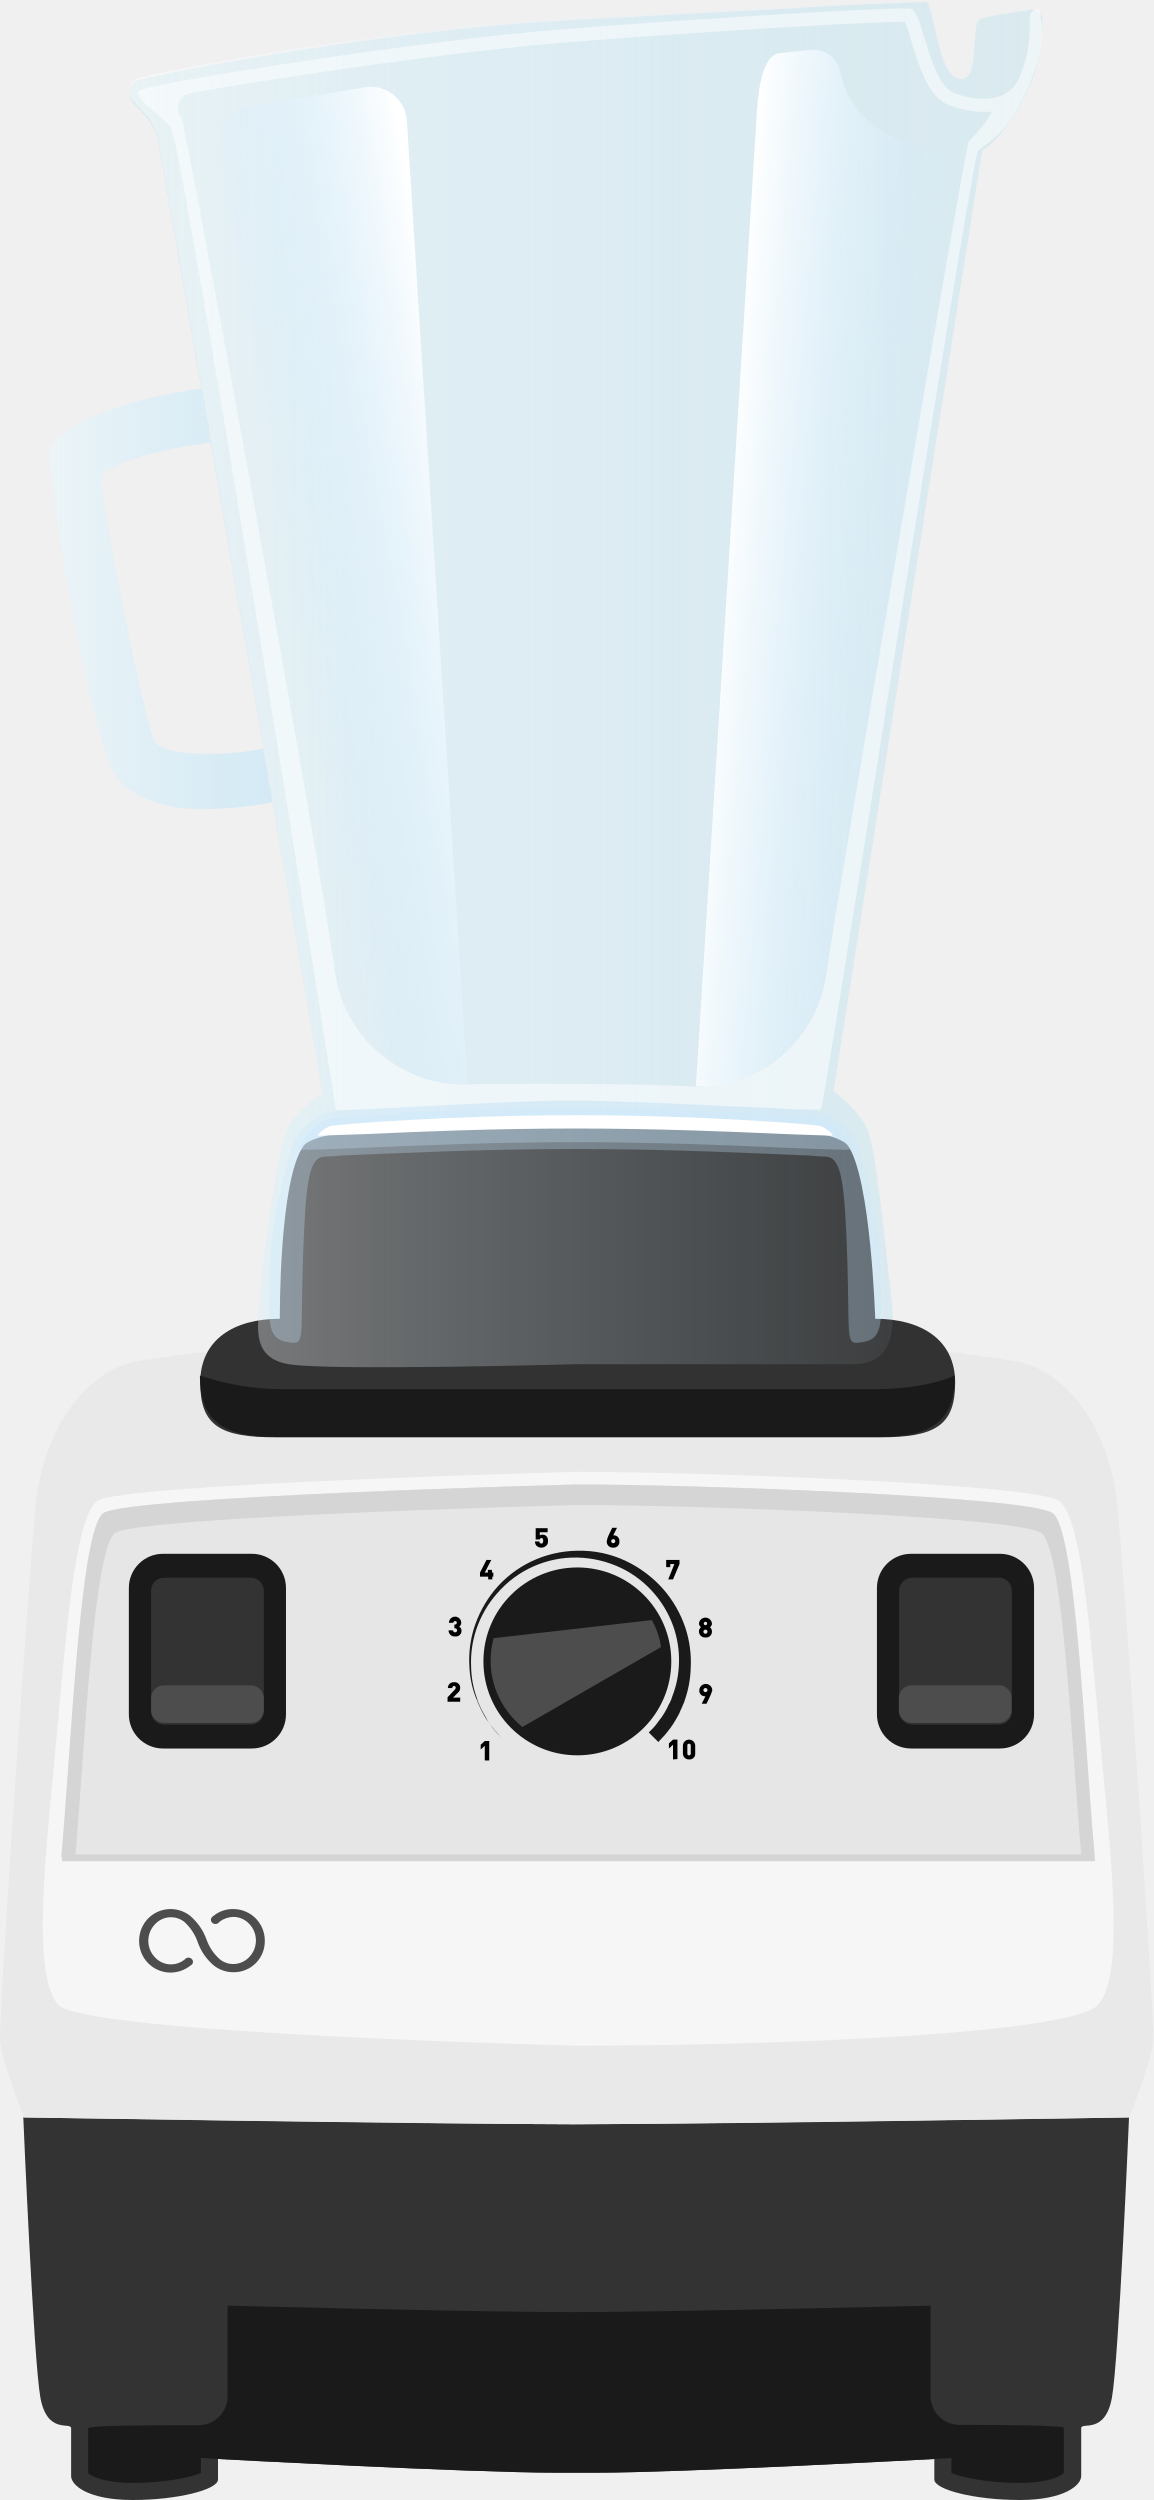
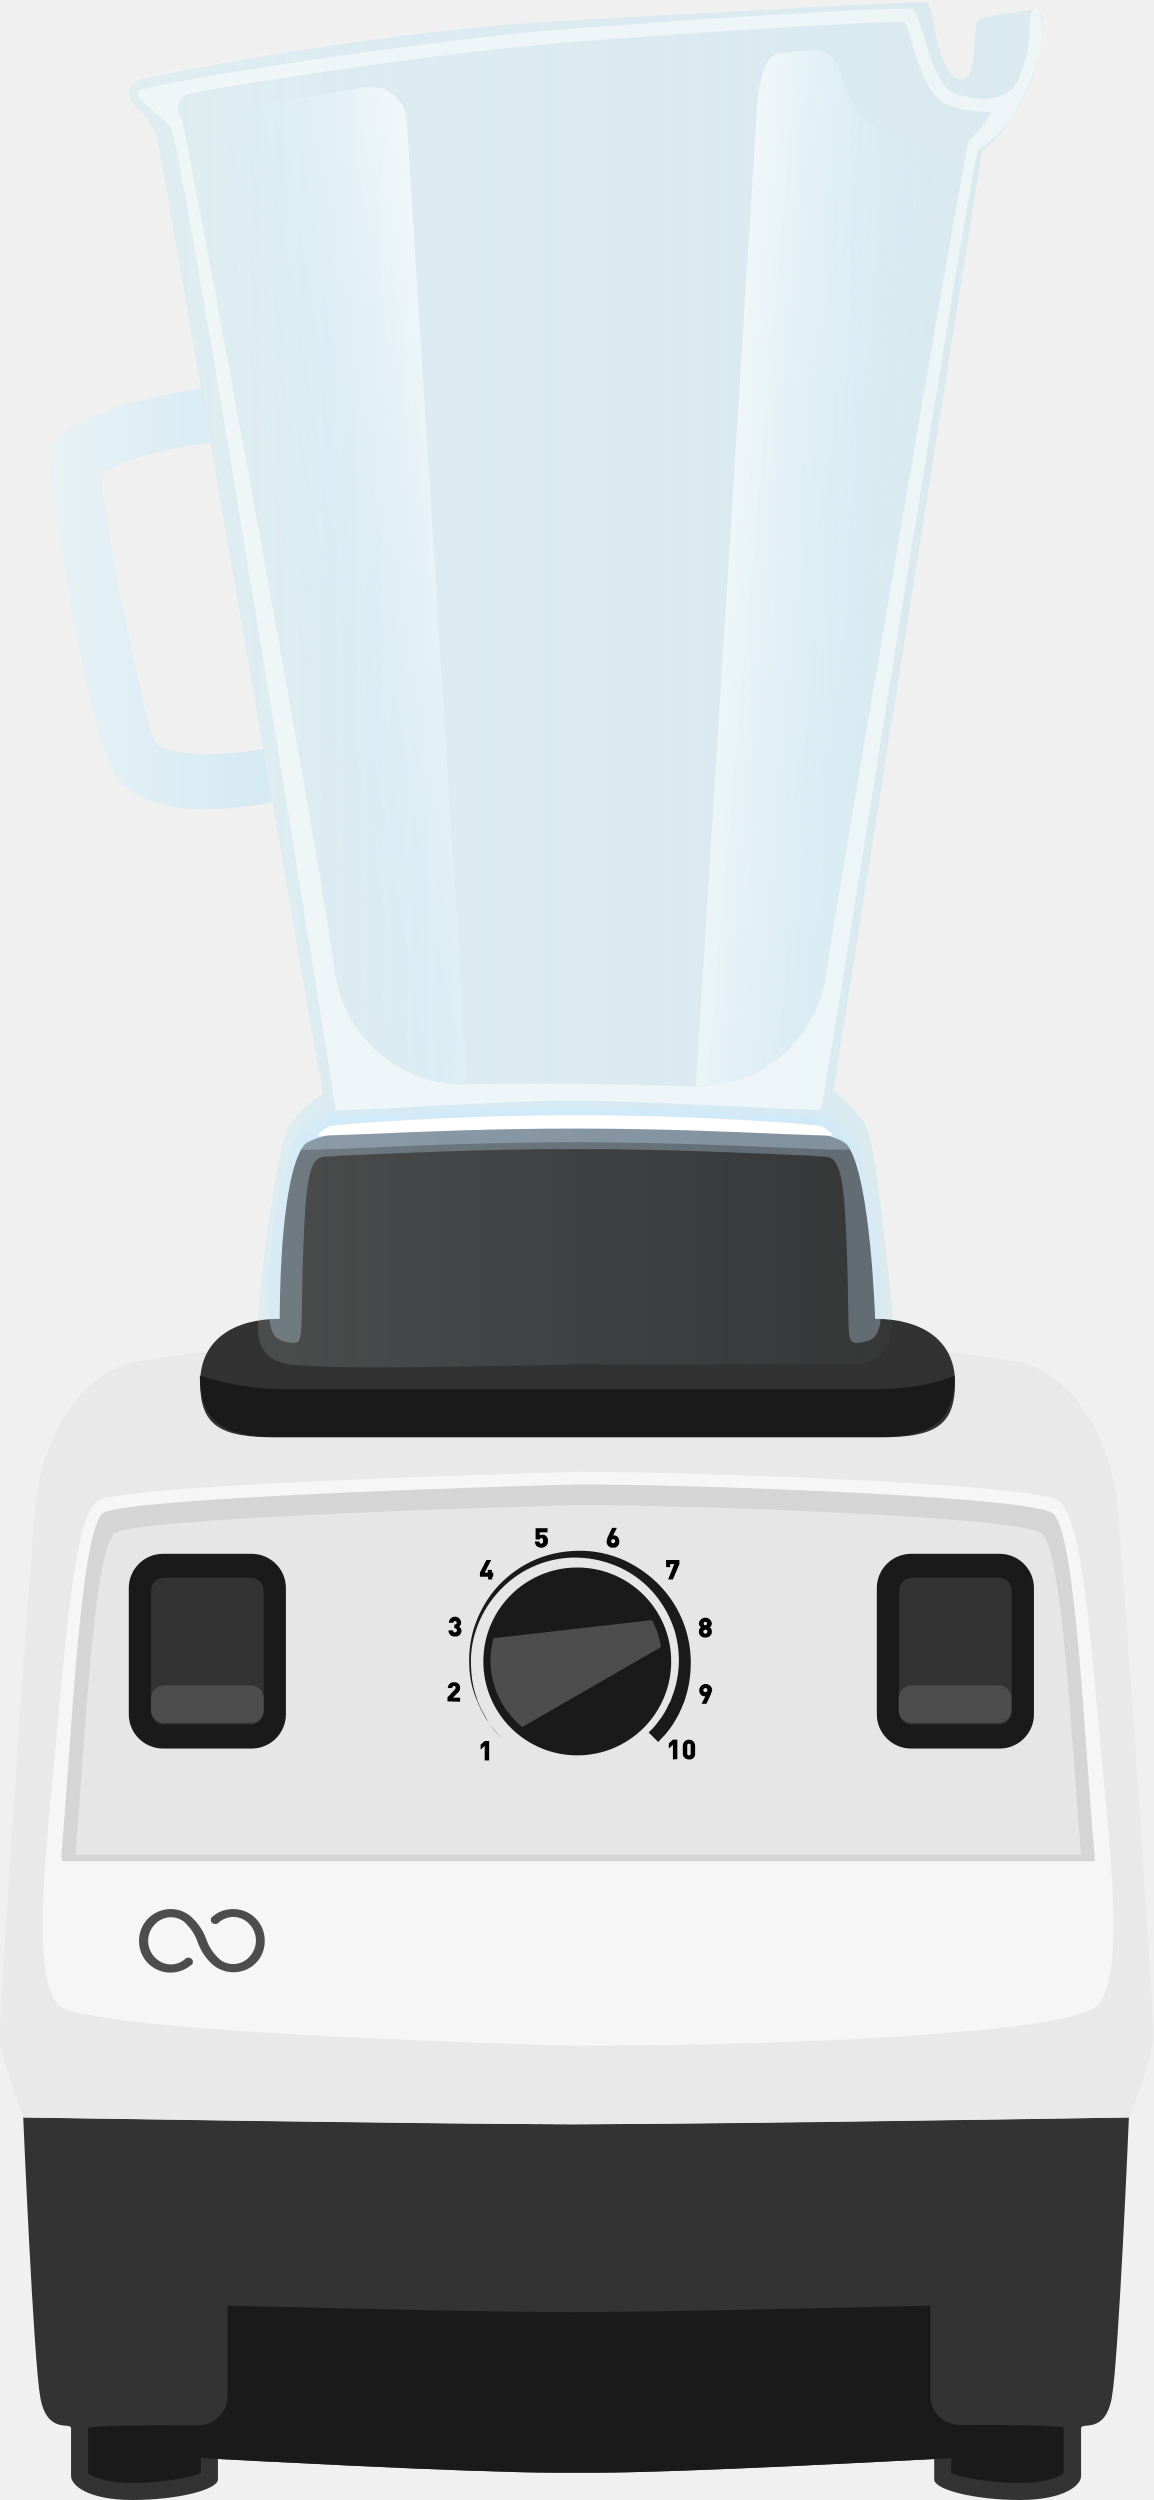
- <svg xmlns="http://www.w3.org/2000/svg" xmlns:xlink="http://www.w3.org/1999/xlink" id="Layer_1" data-name="Layer 1" viewBox="0 0 337.64 731.87">
-   <defs>
-     <style>.cls-1{fill:#bae1ee;}.cls-1,.cls-10{opacity:0.4;}.cls-1,.cls-10,.cls-11,.cls-13,.cls-14{isolation:isolate;}.cls-2{fill:#333;}.cls-3{fill:#1a1a1a;}.cls-4{fill:#e9e9e9;}.cls-5{fill:#f6f6f6;}.cls-6{fill:#e6e6e6;}.cls-7{fill:#4d4d4d;}.cls-8{fill:#d5d5d5;}.cls-9{fill:#323232;}.cls-10{fill:url(#linear-gradient);}.cls-11{fill:#c9e9ff;opacity:0.3;}.cls-12,.cls-13{fill:#fff;}.cls-13,.cls-14{opacity:0.5;}.cls-14{fill:url(#linear-gradient-2);}.cls-15{fill:url(#linear-gradient-3);}.cls-16{fill:url(#linear-gradient-4);}</style>
-     <linearGradient id="linear-gradient" x1="171.28" y1="-28.24" x2="439.23" y2="-28.24" gradientTransform="translate(0 -95)" gradientUnits="userSpaceOnUse">
-       <stop offset="0" stop-color="#fff" />
-       <stop offset="1" stop-color="#c9e9ff" stop-opacity="0" />
-     </linearGradient>
-     <linearGradient id="linear-gradient-2" x1="148.05" y1="-53.05" x2="213.2" y2="-53.05" gradientTransform="translate(0 -95)" gradientUnits="userSpaceOnUse">
-       <stop offset="0" stop-color="#fff" />
-       <stop offset="1" stop-color="#c9e9ff" stop-opacity="0.7" />
-     </linearGradient>
-     <linearGradient id="linear-gradient-3" x1="276.04" y1="-60.84" x2="217.94" y2="-50.6" gradientTransform="translate(0 -95)" gradientUnits="userSpaceOnUse">
-       <stop offset="0.04" stop-color="#fff" />
-       <stop offset="1" stop-color="#c9e9ff" stop-opacity="0" />
-     </linearGradient>
-     <linearGradient id="linear-gradient-4" x1="343.42" y1="-63.09" x2="404.87" y2="-57.71" xlink:href="#linear-gradient" />
-   </defs>
-   <path class="cls-1" d="M193.2-86.5c-8.5,0-18.2-1.7-24.6-8.1-8.6-8.6-22.6-95.3-20.3-98.1,9.5-11.9,38.5-16.2,44.2-16.9l2.7,15.9-1.7-8,1.5,7.9c-12.9,1.7-27.4,5.1-31.8,9.5-1.1,4.8,13.1,74.8,15.7,78.4,5.2,4.9,25.5,3.2,31.6,1.7l2.7,15.6C211.9-88.1,201.6-86.5,193.2-86.5Z" transform="translate(-133.48 323.37)" />
-   <path class="cls-1" d="M394.8,63c0-1.7-.1-3.5-0.3-5.5-1.5-13-4.5-44-7-50S377.5-4,377.5-4L421-279.3s7.4-3.9,14.4-20.2c2.5-5.3,3.3-17.3,3.2-18.5a2.93,2.93,0,0,0-3.3-2.5c-4.4.6-13.9,2-15.2,3-2.5,2,.5,18.7-6,17.2s-7.1-22.5-9.6-22.5c-0.6,0-3.7.1-8.9,0.4-5.9.1-16.8,0.6-34,1.7-18,.9-40.2,2.1-63.6,3.4-55.5,3-122.5,16.5-124.5,17.5a4.19,4.19,0,0,0-1.5,6c1.5,2,6,5.5,7.5,10.5C180.4-280.4,228-3,228-3s-7.5,4-10.5,10.5-8,44.5-8,50c0,1.6-.3,3.5-0.4,5.7C202.3,64.3,402.1,63.9,394.8,63Z" transform="translate(-133.48 323.37)" />
-   <path class="cls-2" d="M296.3,400.5c-26,0-99-4-99-4v6c0,3-12,6-25,6s-18-4.3-18-7v-14c0-2-7,2-9-9s-5-82-5-82,130,2,160.7,2,163-2,163-2-3,71-5,82-9,7-9,9v14c0,2.7-5,7-18,7s-25-3-25-6v-6s-73,4-99,4H296.3Z" transform="translate(-133.48 323.37)" />
-   <path class="cls-3" d="M432,403.5c-9.6,0-17.2-1.7-20-2.9v-4.4l-5.3.3c-0.7,0-73.2,4-98.7,4H296.3c-25.6,0-98-4-98.7-4l-5.3-.3v4.4c-2.8,1.2-10.4,2.9-20,2.9-8.2,0-11.9-1.9-13-2.8V387.5c0-.9,20.3-0.9,32.3-0.9a8.49,8.49,0,0,0,8.5-8.5V351.6s74,1.9,100.8,1.9,105-1.9,105-1.9V378a8.49,8.49,0,0,0,8.5,8.5c11.5,0,30.5.1,30.5,0.9v13.2C443.9,401.6,440.2,403.5,432,403.5Z" transform="translate(-133.48 323.37)" />
-   <path class="cls-4" d="M460.5,116.5C458.5,97,447,77.5,430,75l-17-2.5H191.5l-17,2.5c-17,2.5-28.5,22-30.5,41.5S133,268,133.5,274s7,22.5,7,22.5,112.4,1.9,160.5,2h2.6c48-.1,160.5-2,160.5-2s6.5-16.5,7-22.5S462.5,136,460.5,116.5Z" transform="translate(-133.48 323.37)" />
-   <path class="cls-5" d="M150.5,263.5c-7.5-8.5-4-41-1-72.5s5.5-70,12.5-75,140.5-8.5,140.5-8.5c34.5,0,134,3.5,141,8.5s9.5,43.5,12.5,75,6.5,64-1,72.5-93,12-152.5,12C302.5,275.5,158,272,150.5,263.5Z" transform="translate(-133.48 323.37)" />
-   <path class="cls-6" d="M151.5,220.3c3-31.1,5.4-95.7,12.3-100.7s138.7-8.4,138.7-8.4c34,0,132.3,3.5,139.2,8.4s9.4,69.6,12.3,100.7" transform="translate(-133.48 323.37)" />
-   <path class="cls-3" d="M436.2,178.5a10,10,0,0,1-10,10h-26a10,10,0,0,1-10-10v-37a10,10,0,0,1,10-10h26a10,10,0,0,1,10,10v37Z" transform="translate(-133.48 323.37)" />
-   <path class="cls-2" d="M425.9,181.5H400.5a3.8,3.8,0,0,1-3.8-3.8V142.3a3.8,3.8,0,0,1,3.8-3.8h25.4a3.8,3.8,0,0,1,3.8,3.8v35.4A3.8,3.8,0,0,1,425.9,181.5Z" transform="translate(-133.48 323.37)" />
-   <path class="cls-7" d="M425.8,170H400.4a3.8,3.8,0,0,0-3.8,3.8v3.4a3.8,3.8,0,0,0,3.8,3.8h25.4a3.8,3.8,0,0,0,3.8-3.8v-3.4A3.68,3.68,0,0,0,425.8,170Z" transform="translate(-133.48 323.37)" />
-   <path class="cls-3" d="M217.2,178.5a10,10,0,0,1-10,10h-26a10,10,0,0,1-10-10v-37a10,10,0,0,1,10-10h26a10,10,0,0,1,10,10v37Z" transform="translate(-133.48 323.37)" />
-   <path class="cls-2" d="M206.9,181.5H181.5a3.8,3.8,0,0,1-3.8-3.8V142.3a3.8,3.8,0,0,1,3.8-3.8h25.4a3.8,3.8,0,0,1,3.8,3.8v35.4A3.8,3.8,0,0,1,206.9,181.5Z" transform="translate(-133.48 323.37)" />
-   <path class="cls-7" d="M206.8,170H181.5a3.8,3.8,0,0,0-3.8,3.8v3.4a3.8,3.8,0,0,0,3.8,3.8h25.4a3.8,3.8,0,0,0,3.8-3.8v-3.4A3.82,3.82,0,0,0,206.8,170Z" transform="translate(-133.48 323.37)" />
-   <path class="cls-8" d="M453.9,219.5c-2.9-31.4-5.4-95-12.3-99.9s-105.1-8.4-139.2-8.4c0,0-131.8,3.5-138.7,8.4s-9.4,69.6-12.3,100.7h0.2v1.2H454l-0.1-2h0ZM167.2,125.4c6.7-4.8,135.3-8.2,135.3-8.2,33.2,0,129,3.4,135.8,8.2,6.4,4.6,8.9,62.5,11.7,94.1H155.6C158.3,187.9,160.8,130,167.2,125.4Z" transform="translate(-133.48 323.37)" />
-   <path class="cls-3" d="M280.2,185.3s-0.4-.4-1.1-1.2a10,10,0,0,1-1.3-1.5c-0.5-.6-1-1.4-1.6-2.2s-1.1-1.8-1.7-2.9c-0.3-.6-0.5-1.1-0.8-1.7-0.1-.3-0.3-0.6-0.4-0.9a4.18,4.18,0,0,0-.4-1,28.33,28.33,0,0,1-2-9.3,31.48,31.48,0,0,1,1.3-11.2,33.93,33.93,0,0,1,6-11.2,31.74,31.74,0,0,1,10.7-8.4,32.39,32.39,0,0,1,13.7-3.2,31.55,31.55,0,0,1,13.9,2.9,34.06,34.06,0,0,1,11.1,8.3,33.18,33.18,0,0,1,6.5,11.3,32.16,32.16,0,0,1,1.6,11.6,31.69,31.69,0,0,1-1.8,9.8,3,3,0,0,1-.4,1c-0.1.3-.3,0.7-0.4,1-0.3.6-.6,1.3-0.8,1.8-0.6,1.1-1.2,2.2-1.8,3.1a27.7,27.7,0,0,1-1.7,2.3,12.21,12.21,0,0,1-1.4,1.6c-0.8.9-1.2,1.3-1.2,1.3l-2.8-2.8,1.1-1.1c0.3-.4.8-0.8,1.2-1.4s1-1.3,1.5-2,1.1-1.7,1.6-2.7a11.94,11.94,0,0,1,.8-1.6c0.1-.3.3-0.6,0.4-0.9l0.3-.9a27.86,27.86,0,0,0,1.9-8.7A29.81,29.81,0,0,0,331,154a30.14,30.14,0,0,0-5.6-10.4,29.73,29.73,0,0,0-10-7.9,31.39,31.39,0,0,0-12.9-3.1A30.2,30.2,0,0,0,279,143.1a30.76,30.76,0,0,0-6.1,10.6,30.2,30.2,0,0,0-1.5,10.9,28.44,28.44,0,0,0,1.7,9.2c0.1,0.3.2,0.7,0.3,1s0.3,0.6.4,0.9c0.3,0.6.5,1.2,0.8,1.7,0.6,1.1,1.1,2,1.6,2.9s1.1,1.6,1.6,2.2a10,10,0,0,0,1.3,1.5C279.8,184.8,280.2,185.3,280.2,185.3Z" transform="translate(-133.48 323.37)" />
-   <circle class="cls-3" cx="169.02" cy="486.37" r="27.5" />
-   <path class="cls-7" d="M284.5,180.5c0.6,0.6,1.3,1.2,1.9,1.7L327,158.8a23.17,23.17,0,0,0-2.7-7.9L278,156.2A24.91,24.91,0,0,0,284.5,180.5Z" transform="translate(-133.48 323.37)" />
-   <path d="M275.4,192v-4.3l-1.2,1.1v-1.4l1.2-1.1h1.3V192h-1.3Z" transform="translate(-133.48 323.37)" />
-   <path d="M264.5,174.7v-1.2l2.1-2.2a0.86,0.86,0,0,0,.3-0.6,0.47,0.47,0,0,0-.5-0.5,0.5,0.5,0,0,0-.5.6h-1.3a1.65,1.65,0,0,1,1.8-1.7,1.61,1.61,0,0,1,1.8,1.7,1.75,1.75,0,0,1-.7,1.4l-1.4,1.4h2.1v1.2h-3.7v-0.1h0Z" transform="translate(-133.48 323.37)" />
-   <path d="M266.7,155.7a1.75,1.75,0,0,1-1.9-1.8h1.3a0.6,0.6,0,0,0,1.2,0,0.65,0.65,0,0,0-.6-0.6h-0.2v-1.1h0.2a0.47,0.47,0,0,0,.5-0.5,0.43,0.43,0,0,0-.5-0.5,0.47,0.47,0,0,0-.5.5h-1.3a1.8,1.8,0,0,1,3.6,0,1.22,1.22,0,0,1-.6,1.1,1.47,1.47,0,0,1,.7,1.2A1.68,1.68,0,0,1,266.7,155.7Z" transform="translate(-133.48 323.37)" />
-   <path d="M277.6,138.2V139h-1.2v-0.8H274V137l1.9-3.7h1.4l-1.9,3.7h0.9v-0.8h1.2V137h0.4v1.2h-0.3Z" transform="translate(-133.48 323.37)" />
-   <path d="M293.3,129.2a2.07,2.07,0,0,1-2.7,0,1.79,1.79,0,0,1-.5-1.3h1.3a0.51,0.51,0,0,0,.5.6,0.48,0.48,0,0,0,.4-0.1,1,1,0,0,0,.2-0.7c0-.6-0.2-0.8-0.5-0.8a0.45,0.45,0,0,0-.5.4h-1.2V124h3.5v1.2h-2.3v0.9a1.29,1.29,0,0,1,.8-0.2,1.6,1.6,0,0,1,1.1.4,1.84,1.84,0,0,1,.5,1.5A1.54,1.54,0,0,1,293.3,129.2Z" transform="translate(-133.48 323.37)" />
-   <path d="M313,129.7a1.76,1.76,0,0,1-1.9-1.8,5.49,5.49,0,0,1,.5-1.7l1.1-2.3h1.4l-1.1,2.2h0.3a1.59,1.59,0,0,1,1.5,1.7A1.66,1.66,0,0,1,313,129.7Zm0-2.5a0.6,0.6,0,1,0,.6.6A0.58,0.58,0,0,0,313,127.2Z" transform="translate(-133.48 323.37)" />
-   <path d="M330.5,139h-1.4l1.8-4.5h-1.2v0.9h-1.2v-2.1h3.9v1.2Z" transform="translate(-133.48 323.37)" />
-   <path d="M340,156a1.76,1.76,0,0,1-1.9-1.8,1.51,1.51,0,0,1,.6-1.2,1.46,1.46,0,0,1-.6-1.1,1.91,1.91,0,0,1,3.8,0,1.29,1.29,0,0,1-.6,1.1,1.51,1.51,0,0,1,.6,1.2A1.7,1.7,0,0,1,340,156Zm0-2.3a0.6,0.6,0,1,0,.6.6A0.58,0.58,0,0,0,340,153.7Zm0-2.3a0.5,0.5,0,1,0,.5.5A0.47,0.47,0,0,0,340,151.4Z" transform="translate(-133.48 323.37)" />
-   <path d="M341.4,173.1l-1.1,2.3h-1.4l1.1-2.2h-0.3a1.59,1.59,0,0,1-1.5-1.7,1.9,1.9,0,0,1,3.8,0A16.59,16.59,0,0,1,341.4,173.1Zm-1.4-2.3a0.6,0.6,0,1,0,.6.6A0.58,0.58,0,0,0,340,170.8Z" transform="translate(-133.48 323.37)" />
-   <path d="M330.5,191.7v-4.3l-1.2,1.1V187l1.2-1.1h1.3v5.7l-1.3.1h0Z" transform="translate(-133.48 323.37)" />
-   <path d="M335.2,191.7a1.73,1.73,0,0,1-1.8-1.8v-2.2a1.8,1.8,0,1,1,3.6,0v2.2A1.63,1.63,0,0,1,335.2,191.7Zm0.5-4a0.51,0.51,0,1,0-1,0v2.2a0.51,0.51,0,1,0,1,0v-2.2Z" transform="translate(-133.48 323.37)" />
-   <path id="_Path_" data-name="&lt;Path&gt;" class="cls-7" d="M201.8,254a9.23,9.23,0,0,1-6-2.2l-0.1-.1-0.1-.1a15.61,15.61,0,0,1-4.2-6.3,14.39,14.39,0,0,0-3.6-5.7l-0.3-.3a6.35,6.35,0,0,0-8.6.6,7,7,0,0,0,0,9.8,6.35,6.35,0,0,0,8.6.6l0.2-.2a1.39,1.39,0,0,1,1.9,0,1.15,1.15,0,0,1,0,1.7l-0.3.2a9.43,9.43,0,0,1-5.9,2.1,9.22,9.22,0,0,1-9.2-9.3,9.41,9.41,0,0,1,2.6-6.5,9.25,9.25,0,0,1,12.5-.7l0.3,0.3a16.13,16.13,0,0,1,4.4,6.7,13.74,13.74,0,0,0,3.5,5.3l0.1,0.1,0.1,0.1a6.29,6.29,0,0,0,4.1,1.5,6.46,6.46,0,0,0,4.6-2,7,7,0,0,0,0-9.8,6.29,6.29,0,0,0-4.6-2,7,7,0,0,0-3.9,1.3l-0.4.4a1.39,1.39,0,0,1-1.9,0,1.15,1.15,0,0,1,0-1.7l0.5-.4a8.91,8.91,0,0,1,5.7-1.9,9.22,9.22,0,0,1,9.2,9.3A9.05,9.05,0,0,1,201.8,254Z" transform="translate(-133.48 323.37)" />
-   <path class="cls-9" d="M389.7,62.7s-1.3-41.3-8-50.7C373.5,0.6,229.8,1.8,222.4,12c-7.3,10-7,50.7-7,50.7-13.3,0-23.3,6-23.3,18.7s6,16,22,16h177c16,0,22-3.3,22-16S403,62.7,389.7,62.7Z" transform="translate(-133.48 323.37)" />
-   <path class="cls-3" d="M192,79.3c0,12.7,6,18,22,18H391c16,0,22-5.3,22-18,0,0-8,4-23.3,4H216.4A74.78,74.78,0,0,1,192,79.3Z" transform="translate(-133.48 323.37)" />
-   <path class="cls-10" d="M302,76h81c9,0,13-5.5,11.5-18.5s-4.5-44-7-50S377.5-4,377.5-4L421-279.87s7.5-3,14.5-19.5,2-22,2-22-15,1.3-17.5,3.3,0.5,18.7-6,17.2-7-22.5-9.5-22.5-51,2.5-106.5,5.5-122.5,16.5-124.5,17.5a4.19,4.19,0,0,0-1.5,6c1.5,2,6,5.5,7.5,10.5S228-3,228-3s-7.5,4-10.5,10.5-8,44.5-8,50S206,74,218,76,302,76,302,76Z" transform="translate(-133.48 323.37)" />
-   <path class="cls-11" d="M391.2,47.5c-0.4-14.4-5.3-31.5-6.3-34.9-0.7-3.3-5.4-8.7-9.6-10.1-2.9-1-37.8-3.5-72.8-3.5-35.4,0-71,2.5-74,3.5-3.7,1.2-7.8,5.6-9.2,8.9L219,12s-6,19.5-6.5,35.5-1,21,5,22,3.5,0.5,5-32.5c0.8-18.5,2.5-21.8,6.5-21.8a34.86,34.86,0,0,0,4.4-.3h0.3c14.8-.6,39.8-1.9,68.2-1.9s53.3,1.3,68.1,1.9h0.3c1.5,0.1,3.1.3,4.4,0.3,4,0,5.7,3.3,6.5,21.8,1.5,33-1,33.5,5,32.5S391.7,63.5,391.2,47.5Z" transform="translate(-133.48 323.37)" />
-   <path class="cls-11" d="M380.3,13.2c-3.6,0-9.9-.3-17.8-0.6C347,11.9,325.9,11,301.9,11s-45.1.9-60.6,1.6c-7.9.3-14.2,0.6-17.8,0.6a15.73,15.73,0,0,1-2.7-.1c0.3-1.9,4.2-7.3,8.3-8.7,2.6-.8,36.7-3.4,73.2-3.4h0.1c36,0,69.6,2.6,72.2,3.4,4.1,1.4,8,6.8,8.3,8.7a13.65,13.65,0,0,1-2.6.1h0Z" transform="translate(-133.48 323.37)" />
-   <path class="cls-12" d="M376.9,9.1c-2.5-.1-8.9-0.3-14.3-0.5C347.1,7.9,325.9,7,301.9,7s-45.2.9-60.7,1.6c-5.4.2-11.8,0.4-14.3,0.5h0a0.16,0.16,0,0,1-.2-0.2c-0.1-.2,0-0.3.1-0.3a9.43,9.43,0,0,1,3.3-2.3c2.6-.6,36.1-3.2,72.3-3.2h0.1c35.6,0,68.7,2.6,71.3,3.2a9.92,9.92,0,0,1,3.3,2.3,0.44,0.44,0,0,1,.1.3,0.28,0.28,0,0,1-.3.2h0Z" transform="translate(-133.48 323.37)" />
-   <path class="cls-13" d="M435.3-319.6c-1.2,1.3,1.3,8.7-3.7,19.5-3,6.5-11.3,6.7-18.7,4s-9.3-24-12.7-24.7-60,2.7-102,6-122,16-124,18,6,6.7,9.3,10.7S231.8,1.4,231.8,1.4c-0.3,1,47.7-2.6,68.3-2.6s73.3,3.3,73.7,2.6c1.4-2.7,44-278.5,46-280.6s6.8-3.6,12-13.2c8-14.7,6.8-23.7,6.2-26.7C437.7-321.6,436.2-320.6,435.3-319.6Zm-17.1,36.4a12,12,0,0,0-1.1,1.2c-1.1,1.2-40.4,233-41.7,243.4A38.08,38.08,0,0,1,336.1-5.3c-1.5-.1-2.9-0.1-4.1-0.2-12.4-.6-50.3-0.8-61.1-0.4h-0.3A38.17,38.17,0,0,1,231.5-39c-4.4-33.9-43.8-248.4-44.9-249.7v-0.1a4.48,4.48,0,0,1,2.6-7.3c24.4-4.4,76.9-12.2,109.4-14.8,37.2-3,88.4-6.1,99.6-6.1h0.2c0.6,1.4,1.3,3.8,1.9,5.8,2.4,7.7,5,16.5,11.2,18.7a31,31,0,0,0,10.1,1.9,19.27,19.27,0,0,0,2.4-.1A38.64,38.64,0,0,1,418.2-283.2Z" transform="translate(-133.48 323.37)" />
-   <path class="cls-14" d="M193.2-86.5c-8.5,0-18.2-1.7-24.6-8.1-8.6-8.6-22.6-95.3-20.3-98.1,9.5-11.9,38.5-16.2,44.2-16.9l2.7,15.9-0.2-.1c-12.9,1.7-27.4,5.1-31.8,9.5-1.1,4.8,13.1,74.8,15.7,78.4,5.2,4.9,25.5,3.2,31.6,1.7l2.7,15.6C211.9-88.1,201.6-86.5,193.2-86.5Z" transform="translate(-133.48 323.37)" />
-   <path class="cls-15" d="M205.9-292.1l34.4-5.7a10.59,10.59,0,0,1,12.3,9.8L270.3-6.2a29.83,29.83,0,0,1-32.4-26.1L197.2-280.5A10.47,10.47,0,0,1,205.9-292.1Z" transform="translate(-133.48 323.37)" />
-   <path class="cls-16" d="M379.4-302.5a8,8,0,0,0-8.4-6.3l-9.5,1c-5.5,1-6.3,13.5-6.6,19.8L337.2-5.4C353.3-3.9,372.6-19,374.5-35l40.8-237c0.6-4.6-10.1-7.9-14.6-9.1C394-282.8,382.5-288.1,379.4-302.5Z" transform="translate(-133.48 323.37)" />
+ <svg xmlns="http://www.w3.org/2000/svg" version="1.1" id="Layer_1" x="0px" y="0px" viewBox="0 0 337.6 731.9" style="enable-background:new 0 0 337.6 731.9;" xml:space="preserve">
+   <style type="text/css">
+ 	.st0{opacity:0.4;fill:#BAE1EE;enable-background:new    ;}
+ 	.st1{fill:#333333;}
+ 	.st2{fill:#1A1A1A;}
+ 	.st3{fill:#E9E9E9;}
+ 	.st4{fill:#F6F6F6;}
+ 	.st5{fill:#E6E6E6;}
+ 	.st6{fill:#4D4D4D;}
+ 	.st7{fill:#D5D5D5;}
+ 	.st8{fill:#323232;}
+ 	.st9{opacity:0.15;fill:url(#SVGID_1_);enable-background:new    ;}
+ 	.st10{opacity:0.3;fill:#C9E9FF;enable-background:new    ;}
+ 	.st11{fill:#FFFFFF;}
+ 	.st12{opacity:0.5;fill:#FFFFFF;enable-background:new    ;}
+ 	.st13{opacity:0.4;fill:url(#SVGID_2_);enable-background:new    ;}
+ 	.st14{opacity:0.6;fill:url(#SVGID_3_);}
+ 	.st15{opacity:0.6;fill:url(#SVGID_4_);}
+ </style>
+   <path class="st0" d="M59.7,236.9c-8.5,0-18.2-1.7-24.6-8.1c-8.6-8.6-22.6-95.3-20.3-98.1c9.5-11.9,38.5-16.2,44.2-16.9l2.7,15.9  l-1.7-8l1.5,7.9c-12.9,1.7-27.4,5.1-31.8,9.5c-1.1,4.8,13.1,74.8,15.7,78.4c5.2,4.9,25.5,3.2,31.6,1.7l2.7,15.6  C78.4,235.3,68.1,236.9,59.7,236.9z" />
+   <path class="st0" d="M261.3,386.4c0-1.7-0.1-3.5-0.3-5.5c-1.5-13-4.5-44-7-50c-2.5-6-10-11.5-10-11.5l43.5-275.3  c0,0,7.4-3.9,14.4-20.2c2.5-5.3,3.3-17.3,3.2-18.5c-0.2-1.6-1.7-2.7-3.3-2.5c-4.4,0.6-13.9,2-15.2,3c-2.5,2,0.5,18.7-6,17.2  S273.5,0.6,271,0.6c-0.6,0-3.7,0.1-8.9,0.4c-5.9,0.1-16.8,0.6-34,1.7c-18,0.9-40.2,2.1-63.6,3.4C109,9.1,42,22.6,40,23.6  c-2,1.1-2.8,3.6-1.7,5.7c0.1,0.1,0.1,0.2,0.2,0.3c1.5,2,6,5.5,7.5,10.5c0.9,2.9,48.5,280.3,48.5,280.3s-7.5,4-10.5,10.5  s-8,44.5-8,50c0,1.6-0.3,3.5-0.4,5.7C68.8,387.7,268.6,387.3,261.3,386.4z" />
+   <path class="st1" d="M162.8,723.9c-26,0-99-4-99-4v6c0,3-12,6-25,6s-18-4.3-18-7v-14c0-2-7,2-9-9s-5-82-5-82s130,2,160.7,2  s163-2,163-2s-3,71-5,82s-9,7-9,9v14c0,2.7-5,7-18,7s-25-3-25-6v-6c0,0-73,4-99,4H162.8z" />
+   <path class="st2" d="M298.5,726.9c-9.6,0-17.2-1.7-20-2.9v-4.4l-5.3,0.3c-0.7,0-73.2,4-98.7,4h-11.7c-25.6,0-98-4-98.7-4l-5.3-0.3  v4.4c-2.8,1.2-10.4,2.9-20,2.9c-8.2,0-11.9-1.9-13-2.8v-13.2c0-0.9,20.3-0.9,32.3-0.9c4.7,0,8.5-3.8,8.5-8.5c0,0,0,0,0,0V675  c0,0,74,1.9,100.8,1.9s105-1.9,105-1.9v26.4c0,4.7,3.8,8.5,8.5,8.5c0,0,0,0,0,0c11.5,0,30.5,0.1,30.5,0.9V724  C310.4,725,306.7,726.9,298.5,726.9z" />
+   <path class="st3" d="M327,439.9c-2-19.5-13.5-39-30.5-41.5l-17-2.5H58l-17,2.5c-17,2.5-28.5,22-30.5,41.5S-0.5,591.4,0,597.4  s7,22.5,7,22.5s112.4,1.9,160.5,2h2.6c48-0.1,160.5-2,160.5-2s6.5-16.5,7-22.5S329,459.4,327,439.9z" />
+   <path class="st4" d="M17,586.9c-7.5-8.5-4-41-1-72.5s5.5-70,12.5-75s140.5-8.5,140.5-8.5c34.5,0,134,3.5,141,8.5s9.5,43.5,12.5,75  s6.5,64-1,72.5s-93,12-152.5,12C169,598.9,24.5,595.4,17,586.9z" />
+   <path class="st5" d="M18,543.7c3-31.1,5.4-95.7,12.3-100.7s138.7-8.4,138.7-8.4c34,0,132.3,3.5,139.2,8.4s9.4,69.6,12.3,100.7" />
+   <path class="st2" d="M302.7,501.9c0,5.5-4.5,10-10,10h-26c-5.5,0-10-4.5-10-10v-37c0-5.5,4.5-10,10-10h26c5.5,0,10,4.5,10,10V501.9z  " />
+   <path class="st1" d="M292.4,504.9H267c-2.1,0-3.8-1.7-3.8-3.8v-35.4c0-2.1,1.7-3.8,3.8-3.8h25.4c2.1,0,3.8,1.7,3.8,3.8v35.4  C296.2,503.2,294.5,504.9,292.4,504.9z" />
+   <path class="st6" d="M292.3,493.4h-25.4c-2.1,0-3.8,1.7-3.8,3.8v3.4c0,2.1,1.7,3.8,3.8,3.8h25.4c2.1,0,3.8-1.7,3.8-3.8v-3.4  c0.1-2-1.5-3.7-3.6-3.8C292.5,493.4,292.4,493.4,292.3,493.4z" />
+   <path class="st2" d="M83.7,501.9c0,5.5-4.5,10-10,10h-26c-5.5,0-10-4.5-10-10v-37c0-5.5,4.5-10,10-10h26c5.5,0,10,4.5,10,10V501.9z" />
+   <path class="st1" d="M73.4,504.9H48c-2.1,0-3.8-1.7-3.8-3.8l0,0v-35.4c0-2.1,1.7-3.8,3.8-3.8l0,0h25.4c2.1,0,3.8,1.7,3.8,3.8l0,0  v35.4C77.2,503.2,75.5,504.9,73.4,504.9z" />
+   <path class="st6" d="M73.3,493.4H48c-2.1,0-3.8,1.7-3.8,3.8l0,0v3.4c0,2.1,1.7,3.8,3.8,3.8l0,0h25.4c2.1,0,3.8-1.7,3.8-3.8l0,0v-3.4  C77.2,495.1,75.5,493.4,73.3,493.4C73.4,493.4,73.3,493.4,73.3,493.4z" />
+   <path class="st7" d="M320.4,542.9c-2.9-31.4-5.4-95-12.3-99.9c-6.9-4.9-105.1-8.4-139.2-8.4c0,0-131.8,3.5-138.7,8.4  s-9.4,69.6-12.3,100.7h0.2v1.2h302.4L320.4,542.9L320.4,542.9L320.4,542.9z M33.7,448.8c6.7-4.8,135.3-8.2,135.3-8.2  c33.2,0,129,3.4,135.8,8.2c6.4,4.6,8.9,62.5,11.7,94.1H22.1C24.8,511.3,27.3,453.4,33.7,448.8z" />
+   <path class="st2" d="M146.7,508.7c0,0-0.4-0.4-1.1-1.2c-0.5-0.5-0.9-1-1.3-1.5c-0.5-0.6-1-1.4-1.6-2.2c-0.6-0.8-1.1-1.8-1.7-2.9  c-0.3-0.6-0.5-1.1-0.8-1.7c-0.1-0.3-0.3-0.6-0.4-0.9c-0.1-0.3-0.2-0.7-0.4-1c-1.2-3-1.9-6.1-2-9.3c-0.2-3.8,0.2-7.6,1.3-11.2  c1.3-4.1,3.3-7.9,6-11.2c2.9-3.5,6.6-6.4,10.7-8.4c4.3-2.1,9-3.1,13.7-3.2c4.8-0.1,9.5,0.9,13.9,2.9c4.2,2,8,4.8,11.1,8.3  c2.9,3.3,5.1,7.1,6.5,11.3c1.2,3.7,1.8,7.7,1.6,11.6c-0.1,3.3-0.7,6.6-1.8,9.8c-0.1,0.4-0.2,0.7-0.4,1c-0.1,0.3-0.3,0.7-0.4,1  c-0.3,0.6-0.6,1.3-0.8,1.8c-0.6,1.1-1.2,2.2-1.8,3.1c-0.5,0.8-1.1,1.6-1.7,2.3c-0.4,0.6-0.9,1.1-1.4,1.6c-0.8,0.9-1.2,1.3-1.2,1.3  l-2.8-2.8l1.1-1.1c0.3-0.4,0.8-0.8,1.2-1.4c0.4-0.6,1-1.3,1.5-2c0.5-0.7,1.1-1.7,1.6-2.7c0.2-0.6,0.5-1.1,0.8-1.6  c0.1-0.3,0.3-0.6,0.4-0.9l0.3-0.9c1.1-2.8,1.7-5.7,1.9-8.7c0.2-3.5-0.2-7.1-1.2-10.5c-1.2-3.8-3.1-7.3-5.6-10.4  c-2.7-3.3-6.1-6-10-7.9c-4-1.9-8.4-3-12.9-3.1c-9-0.2-17.6,3.7-23.5,10.5c-2.7,3.1-4.8,6.7-6.1,10.6c-1.2,3.5-1.7,7.2-1.5,10.9  c0.1,3.1,0.6,6.2,1.7,9.2c0.1,0.3,0.2,0.7,0.3,1c0.1,0.3,0.3,0.6,0.4,0.9c0.3,0.6,0.5,1.2,0.8,1.7c0.6,1.1,1.1,2,1.6,2.9  s1.1,1.6,1.6,2.2c0.4,0.5,0.8,1,1.3,1.5C146.3,508.2,146.7,508.7,146.7,508.7z" />
+   <circle class="st2" cx="169" cy="486.4" r="27.5" />
+   <path class="st6" d="M151,503.9c0.6,0.6,1.3,1.2,1.9,1.7l40.6-23.4c-0.4-2.8-1.3-5.5-2.7-7.9l-46.3,5.3  C142.1,488.2,144.6,497.5,151,503.9z" />
+   <path d="M141.9,515.4v-4.3l-1.2,1.1v-1.4l1.2-1.1h1.3v5.7H141.9z" />
+   <path d="M131,498.1v-1.2l2.1-2.2c0.2-0.2,0.3-0.4,0.3-0.6c0-0.3-0.2-0.5-0.4-0.5c0,0,0,0-0.1,0c-0.3,0-0.5,0.2-0.5,0.5  c0,0,0,0.1,0,0.1h-1.3c0-0.9,0.7-1.7,1.6-1.7c0.1,0,0.1,0,0.2,0c0.9-0.1,1.7,0.5,1.8,1.4c0,0.1,0,0.2,0,0.3c0,0.6-0.3,1.1-0.7,1.4  l-1.4,1.4h2.1v1.2L131,498.1L131,498.1L131,498.1L131,498.1z" />
+   <path d="M133.2,479.1c-1,0.1-1.8-0.6-1.9-1.6c0-0.1,0-0.1,0-0.2h1.3c0,0.3,0.3,0.6,0.6,0.6s0.6-0.3,0.6-0.6c0-0.3-0.3-0.6-0.6-0.6  H133v-1.1h0.2c0.3,0,0.5-0.2,0.5-0.4c0,0,0,0,0-0.1c0-0.2-0.1-0.5-0.3-0.5c-0.1,0-0.1,0-0.2,0c-0.3,0-0.5,0.2-0.5,0.4c0,0,0,0,0,0.1  h-1.3c0-1,0.8-1.8,1.8-1.8c1,0,1.8,0.8,1.8,1.8c0,0.4-0.2,0.9-0.6,1.1c0.4,0.3,0.7,0.7,0.7,1.2c0,0.9-0.7,1.7-1.6,1.7  C133.4,479.1,133.3,479.1,133.2,479.1z" />
+   <path d="M144.1,461.6v0.8h-1.2v-0.8h-2.4v-1.2l1.9-3.7h1.4l-1.9,3.7h0.9v-0.8h1.2v0.8h0.4v1.2H144.1z" />
+   <path d="M159.8,452.6c-0.8,0.7-1.9,0.7-2.7,0c-0.3-0.3-0.5-0.8-0.5-1.3h1.3c0,0.3,0.1,0.5,0.4,0.6c0,0,0.1,0,0.1,0  c0.1,0,0.3,0,0.4-0.1c0.2-0.2,0.2-0.4,0.2-0.7c0-0.6-0.2-0.8-0.5-0.8c-0.2,0-0.5,0.1-0.5,0.4c0,0,0,0,0,0h-1.2v-3.3h3.5v1.2H158v0.9  c0.2-0.2,0.5-0.2,0.8-0.2c0.4,0,0.8,0.1,1.1,0.4c0.4,0.4,0.6,1,0.5,1.5C160.5,451.7,160.3,452.2,159.8,452.6z" />
+   <path d="M179.5,453.1c-1,0.1-1.8-0.6-1.9-1.6c0-0.1,0-0.1,0-0.2c0.1-0.6,0.2-1.2,0.5-1.7l1.1-2.3h1.4l-1.1,2.2h0.3  c0.9,0,1.5,0.8,1.5,1.7c0,0,0,0,0,0c0.1,0.9-0.5,1.8-1.4,1.9C179.8,453.1,179.7,453.1,179.5,453.1z M179.5,450.6  c-0.3,0-0.6,0.3-0.6,0.6c0,0.3,0.3,0.6,0.6,0.6c0.3,0,0.6-0.3,0.6-0.6C180.1,450.8,179.9,450.6,179.5,450.6  C179.5,450.6,179.5,450.6,179.5,450.6z" />
+   <path d="M197,462.4h-1.4l1.8-4.5h-1.2v0.9H195v-2.1h3.9v1.2L197,462.4z" />
+   <path d="M206.5,479.4c-1,0.1-1.8-0.6-1.9-1.6c0-0.1,0-0.1,0-0.2c0-0.5,0.2-0.9,0.6-1.2c-0.4-0.3-0.6-0.7-0.6-1.1  c0.1-1,1-1.8,2.1-1.7c0.9,0.1,1.6,0.8,1.7,1.7c0,0.4-0.2,0.9-0.6,1.1c0.4,0.3,0.6,0.7,0.6,1.2c0.1,0.9-0.6,1.7-1.6,1.8  C206.7,479.4,206.6,479.4,206.5,479.4z M206.5,477.1c-0.3,0-0.6,0.3-0.6,0.6c0,0.3,0.3,0.6,0.6,0.6c0.3,0,0.6-0.3,0.6-0.6  C207.1,477.3,206.9,477.1,206.5,477.1C206.5,477.1,206.5,477.1,206.5,477.1z M206.5,474.8c-0.3,0-0.5,0.2-0.5,0.5s0.2,0.5,0.5,0.5  s0.5-0.2,0.5-0.5C207,475,206.8,474.8,206.5,474.8C206.6,474.8,206.5,474.8,206.5,474.8z" />
+   <path d="M207.9,496.5l-1.1,2.3h-1.4l1.1-2.2h-0.3c-0.9,0-1.5-0.8-1.5-1.7c0,0,0,0,0,0c0-1,0.9-1.9,1.9-1.9c1,0,1.9,0.8,1.9,1.9  C208.3,495.4,208.1,495.9,207.9,496.5z M206.5,494.2c-0.3,0-0.6,0.3-0.6,0.6c0,0.3,0.3,0.6,0.6,0.6c0.3,0,0.6-0.3,0.6-0.6  C207.1,494.4,206.9,494.2,206.5,494.2C206.5,494.2,206.5,494.2,206.5,494.2z" />
+   <path d="M197,515.1v-4.3l-1.2,1.1v-1.5l1.2-1.1h1.3v5.7L197,515.1L197,515.1z" />
+   <path d="M201.7,515.1c-1,0-1.8-0.7-1.8-1.7c0,0,0-0.1,0-0.1v-2.2c0-1,0.8-1.8,1.8-1.8c1,0,1.8,0.8,1.8,1.8v2.2  c0.1,0.9-0.5,1.7-1.4,1.8C202,515.1,201.8,515.1,201.7,515.1z M202.2,511.1c0.1-0.3-0.1-0.5-0.4-0.6c-0.3-0.1-0.5,0.1-0.6,0.4  c0,0.1,0,0.1,0,0.2v2.2c-0.1,0.3,0.1,0.5,0.4,0.6c0.3,0.1,0.5-0.1,0.6-0.4c0-0.1,0-0.1,0-0.2V511.1z" />
+   <path id="_Path_" class="st6" d="M68.3,577.4c-2.2,0-4.3-0.8-6-2.2l-0.1-0.1l-0.1-0.1c-1.9-1.7-3.3-3.9-4.2-6.3  c-0.7-2.2-2-4.1-3.6-5.7l-0.3-0.3c-2.6-2.1-6.3-1.8-8.6,0.6c-2.7,2.7-2.7,7.1,0,9.8c2.3,2.4,6,2.7,8.6,0.6l0.2-0.2  c0.5-0.5,1.4-0.5,1.9,0c0.5,0.4,0.5,1.2,0.1,1.6c0,0,0,0.1-0.1,0.1l-0.3,0.2c-1.7,1.4-3.8,2.1-5.9,2.1c-5.1,0-9.2-4.1-9.2-9.2  c0,0,0,0,0-0.1c0-2.4,0.9-4.7,2.6-6.5c3.4-3.4,8.8-3.8,12.5-0.7l0.3,0.3c2,1.8,3.5,4.1,4.4,6.7c0.7,2,1.9,3.8,3.5,5.3l0.1,0.1  l0.1,0.1c1.1,1,2.6,1.5,4.1,1.5c1.7,0,3.4-0.7,4.6-2c2.7-2.7,2.7-7.1,0-9.8c-1.2-1.3-2.9-2-4.6-2c-1.4,0-2.8,0.5-3.9,1.3l-0.4,0.4  c-0.5,0.5-1.4,0.5-1.9,0c-0.5-0.4-0.5-1.2-0.1-1.6c0,0,0-0.1,0.1-0.1l0.5-0.4c1.6-1.3,3.6-1.9,5.7-1.9c5.1,0,9.2,4.1,9.2,9.2  c0,0,0,0,0,0.1c0.1,5-3.9,9.1-8.9,9.2C68.5,577.4,68.4,577.4,68.3,577.4z" />
+   <path class="st8" d="M256.2,386.1c0,0-1.3-41.3-8-50.7c-8.2-11.4-151.9-10.2-159.3,0c-7.3,10-7,50.7-7,50.7  c-13.3,0-23.3,6-23.3,18.7c0,12.7,6,16,22,16h177c16,0,22-3.3,22-16C279.6,392.1,269.5,386.1,256.2,386.1z" />
+   <path class="st2" d="M58.5,402.7c0,12.7,6,18,22,18h177c16,0,22-5.3,22-18c0,0-8,4-23.3,4H82.9C74.6,406.7,66.4,405.3,58.5,402.7z" />
+   <linearGradient id="SVGID_1_" gradientUnits="userSpaceOnUse" x1="171.302" y1="760.24" x2="439.23" y2="760.24" gradientTransform="matrix(1 0 0 -1 -133.48 960.37)">
+     <stop offset="0" style="stop-color:#FFFFFF" />
+     <stop offset="1" style="stop-color:#C9E9FF;stop-opacity:0" />
+   </linearGradient>
+   <path class="st9" d="M168.5,399.4h81c9,0,13-5.5,11.5-18.5s-4.5-44-7-50c-2.5-6-10-11.5-10-11.5l43.5-275.9c0,0,7.5-3,14.5-19.5  s2-22,2-22s-15,1.3-17.5,3.3s0.5,18.7-6,17.2S273.5,0,271,0s-51,2.5-106.5,5.5S42,22,40,23c-2,1.1-2.8,3.6-1.7,5.7  c0.1,0.1,0.1,0.2,0.2,0.3c1.5,2,6,5.5,7.5,10.5s48.5,280.9,48.5,280.9s-7.5,4-10.5,10.5s-8,44.5-8,50s-3.5,16.5,8.5,18.5  S168.5,399.4,168.5,399.4z" />
+   <path class="st10" d="M257.7,370.9c-0.4-14.4-5.3-31.5-6.3-34.9c-0.7-3.3-5.4-8.7-9.6-10.1c-2.9-1-37.8-3.5-72.8-3.5  c-35.4,0-71,2.5-74,3.5c-3.7,1.2-7.8,5.6-9.2,8.9l-0.3,0.6c0,0-6,19.5-6.5,35.5s-1,21,5,22s3.5,0.5,5-32.5  c0.8-18.5,2.5-21.8,6.5-21.8c1.5,0,2.9-0.1,4.4-0.3h0.3c14.8-0.6,39.8-1.9,68.2-1.9s53.3,1.3,68.1,1.9h0.3c1.5,0.1,3.1,0.3,4.4,0.3  c4,0,5.7,3.3,6.5,21.8c1.5,33-1,33.5,5,32.5C258.7,391.9,258.2,386.9,257.7,370.9z" />
+   <path class="st10" d="M246.8,336.6c-3.6,0-9.9-0.3-17.8-0.6c-15.5-0.7-36.6-1.6-60.6-1.6s-45.1,0.9-60.6,1.6  c-7.9,0.3-14.2,0.6-17.8,0.6c-0.9,0-1.8,0-2.7-0.1c0.3-1.9,4.2-7.3,8.3-8.7c2.6-0.8,36.7-3.4,73.2-3.4h0.1c36,0,69.6,2.6,72.2,3.4  c4.1,1.4,8,6.8,8.3,8.7C248.6,336.6,247.7,336.6,246.8,336.6L246.8,336.6L246.8,336.6z" />
+   <path class="st11" d="M243.4,332.5c-2.5-0.1-8.9-0.3-14.3-0.5c-15.5-0.7-36.7-1.6-60.7-1.6s-45.2,0.9-60.7,1.6  c-5.4,0.2-11.8,0.4-14.3,0.5l0,0c-0.1,0-0.2,0-0.2-0.1c0,0,0-0.1,0-0.1c-0.1-0.2,0-0.3,0.1-0.3c0.9-1,2-1.8,3.3-2.3  c2.6-0.6,36.1-3.2,72.3-3.2h0.1c35.6,0,68.7,2.6,71.3,3.2c1.2,0.5,2.4,1.3,3.3,2.3c0.1,0.1,0.1,0.2,0.1,0.3  C243.7,332.4,243.6,332.5,243.4,332.5L243.4,332.5L243.4,332.5z" />
+   <path class="st12" d="M301.8,3.8c-1.2,1.3,1.3,8.7-3.7,19.5c-3,6.5-11.3,6.7-18.7,4s-9.3-24-12.7-24.7s-60,2.7-102,6s-122,16-124,18  s6,6.7,9.3,10.7s48.3,287.5,48.3,287.5c-0.3,1,47.7-2.6,68.3-2.6s73.3,3.3,73.7,2.6c1.4-2.7,44-278.5,46-280.6s6.8-3.6,12-13.2  c8-14.7,6.8-23.7,6.2-26.7C304.2,1.8,302.7,2.8,301.8,3.8z M284.7,40.2c-0.4,0.4-0.8,0.8-1.1,1.2c-1.1,1.2-40.4,233-41.7,243.4  c-2.5,19.6-19.5,34.1-39.3,33.3c-1.5-0.1-2.9-0.1-4.1-0.2c-12.4-0.6-50.3-0.8-61.1-0.4h-0.3c-19.6,0.7-36.5-13.7-39.1-33.1  C93.6,250.5,54.2,36,53.1,34.7v-0.1c-1.6-1.9-1.4-4.7,0.5-6.3c0.6-0.5,1.3-0.8,2.1-1c24.4-4.4,76.9-12.2,109.4-14.8  c37.2-3,88.4-6.1,99.6-6.1h0.2c0.6,1.4,1.3,3.8,1.9,5.8c2.4,7.7,5,16.5,11.2,18.7c3.2,1.2,6.7,1.8,10.1,1.9c0.8,0,1.6,0,2.4-0.1  C288.9,35.4,287,37.9,284.7,40.2L284.7,40.2z" />
+   <linearGradient id="SVGID_2_" gradientUnits="userSpaceOnUse" x1="148.048" y1="785.05" x2="213.2" y2="785.05" gradientTransform="matrix(1 0 0 -1 -133.48 960.37)">
+     <stop offset="0" style="stop-color:#FFFFFF" />
+     <stop offset="1" style="stop-color:#C9E9FF;stop-opacity:0.7" />
+   </linearGradient>
+   <path class="st13" d="M59.7,236.9c-8.5,0-18.2-1.7-24.6-8.1c-8.6-8.6-22.6-95.3-20.3-98.1c9.5-11.9,38.5-16.2,44.2-16.9l2.7,15.9  l-0.2-0.1c-12.9,1.7-27.4,5.1-31.8,9.5c-1.1,4.8,13.1,74.8,15.7,78.4c5.2,4.9,25.5,3.2,31.6,1.7l2.7,15.6  C78.4,235.3,68.1,236.9,59.7,236.9z" />
+   <linearGradient id="SVGID_3_" gradientUnits="userSpaceOnUse" x1="276.041" y1="792.837" x2="217.965" y2="782.602" gradientTransform="matrix(1 0 0 -1 -133.48 960.37)">
+     <stop offset="4.000000e-02" style="stop-color:#FFFFFF" />
+     <stop offset="1" style="stop-color:#C9E9FF;stop-opacity:0" />
+   </linearGradient>
+   <path class="st14" d="M72.4,31.3l34.4-5.7c5.8-1,11.2,2.9,12.2,8.7c0.1,0.4,0.1,0.7,0.1,1.1l17.7,281.8  c-16.1,1.5-30.5-10.1-32.4-26.1L63.7,42.9C63,37.3,66.9,32.2,72.4,31.3z" />
+   <linearGradient id="SVGID_4_" gradientUnits="userSpaceOnUse" x1="343.415" y1="795.087" x2="404.858" y2="789.707" gradientTransform="matrix(1 0 0 -1 -133.48 960.37)">
+     <stop offset="0" style="stop-color:#FFFFFF" />
+     <stop offset="1" style="stop-color:#C9E9FF;stop-opacity:0" />
+   </linearGradient>
+   <path class="st15" d="M245.9,20.9c-0.8-3.9-4.4-6.6-8.4-6.3l-9.5,1c-5.5,1-6.3,13.5-6.6,19.8L203.7,318  c16.1,1.5,35.4-13.6,37.3-29.6l40.8-237c0.6-4.6-10.1-7.9-14.6-9.1C260.5,40.6,249,35.3,245.9,20.9z" />
</svg>
